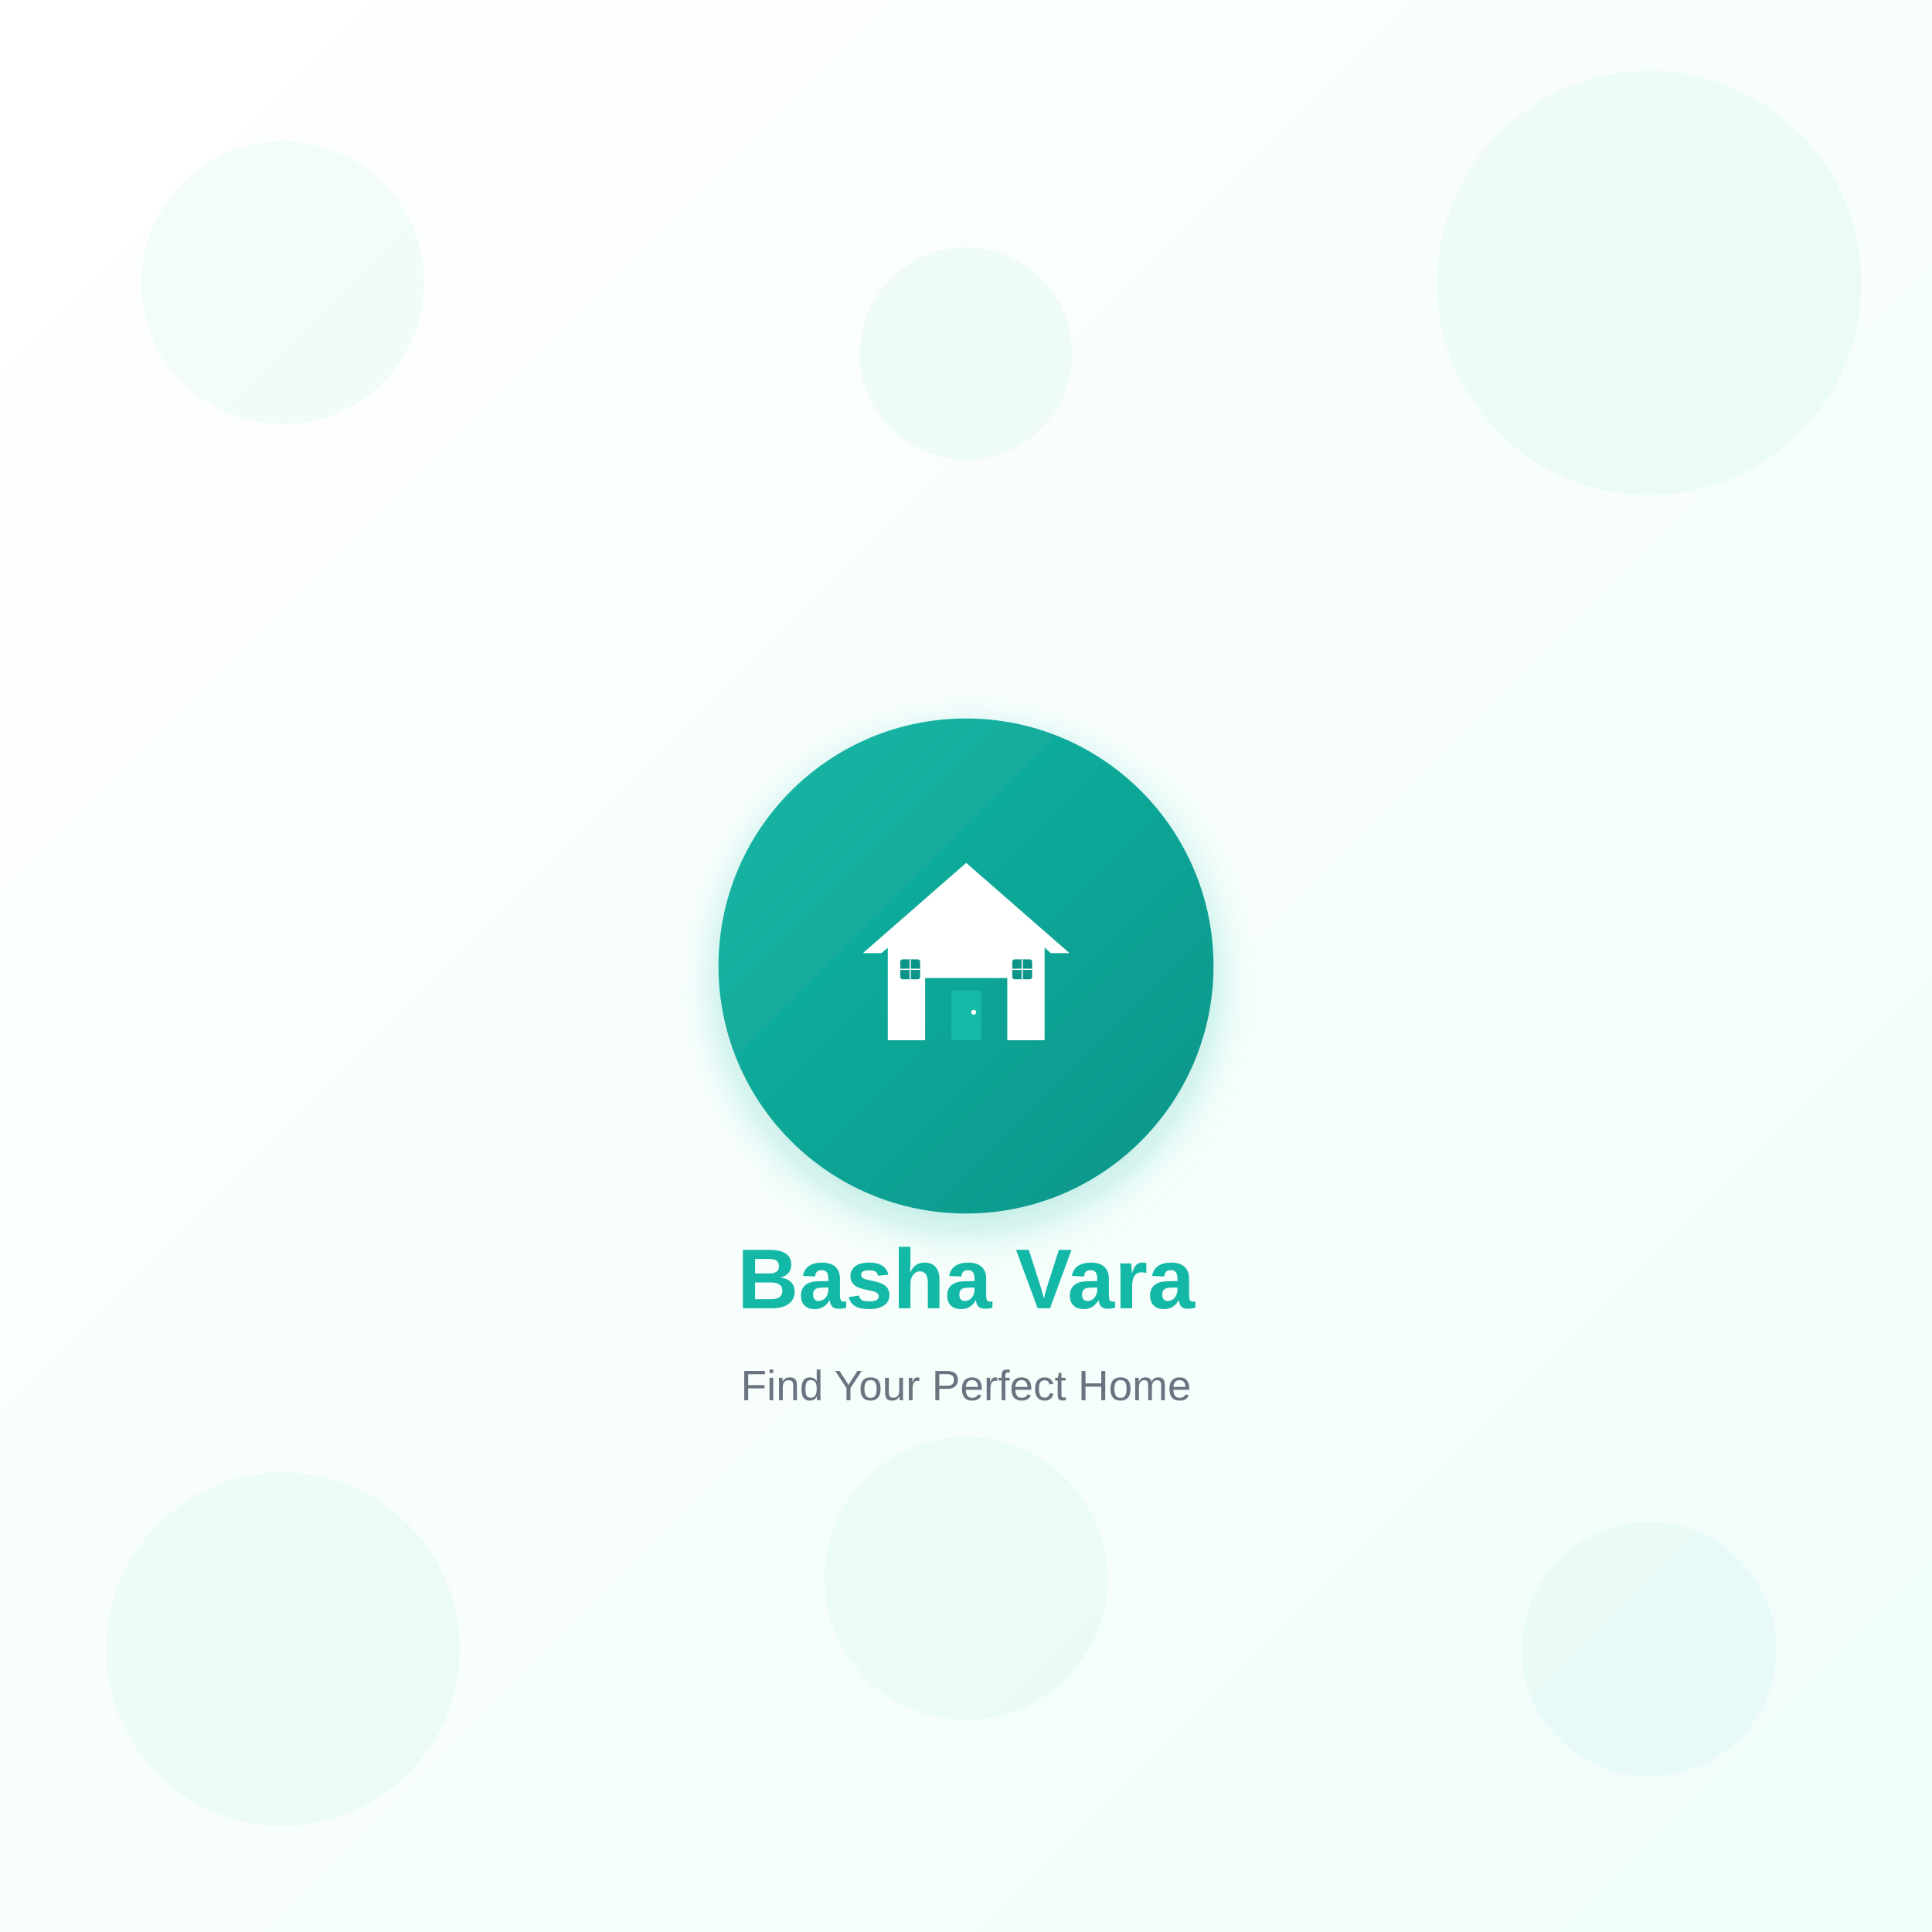
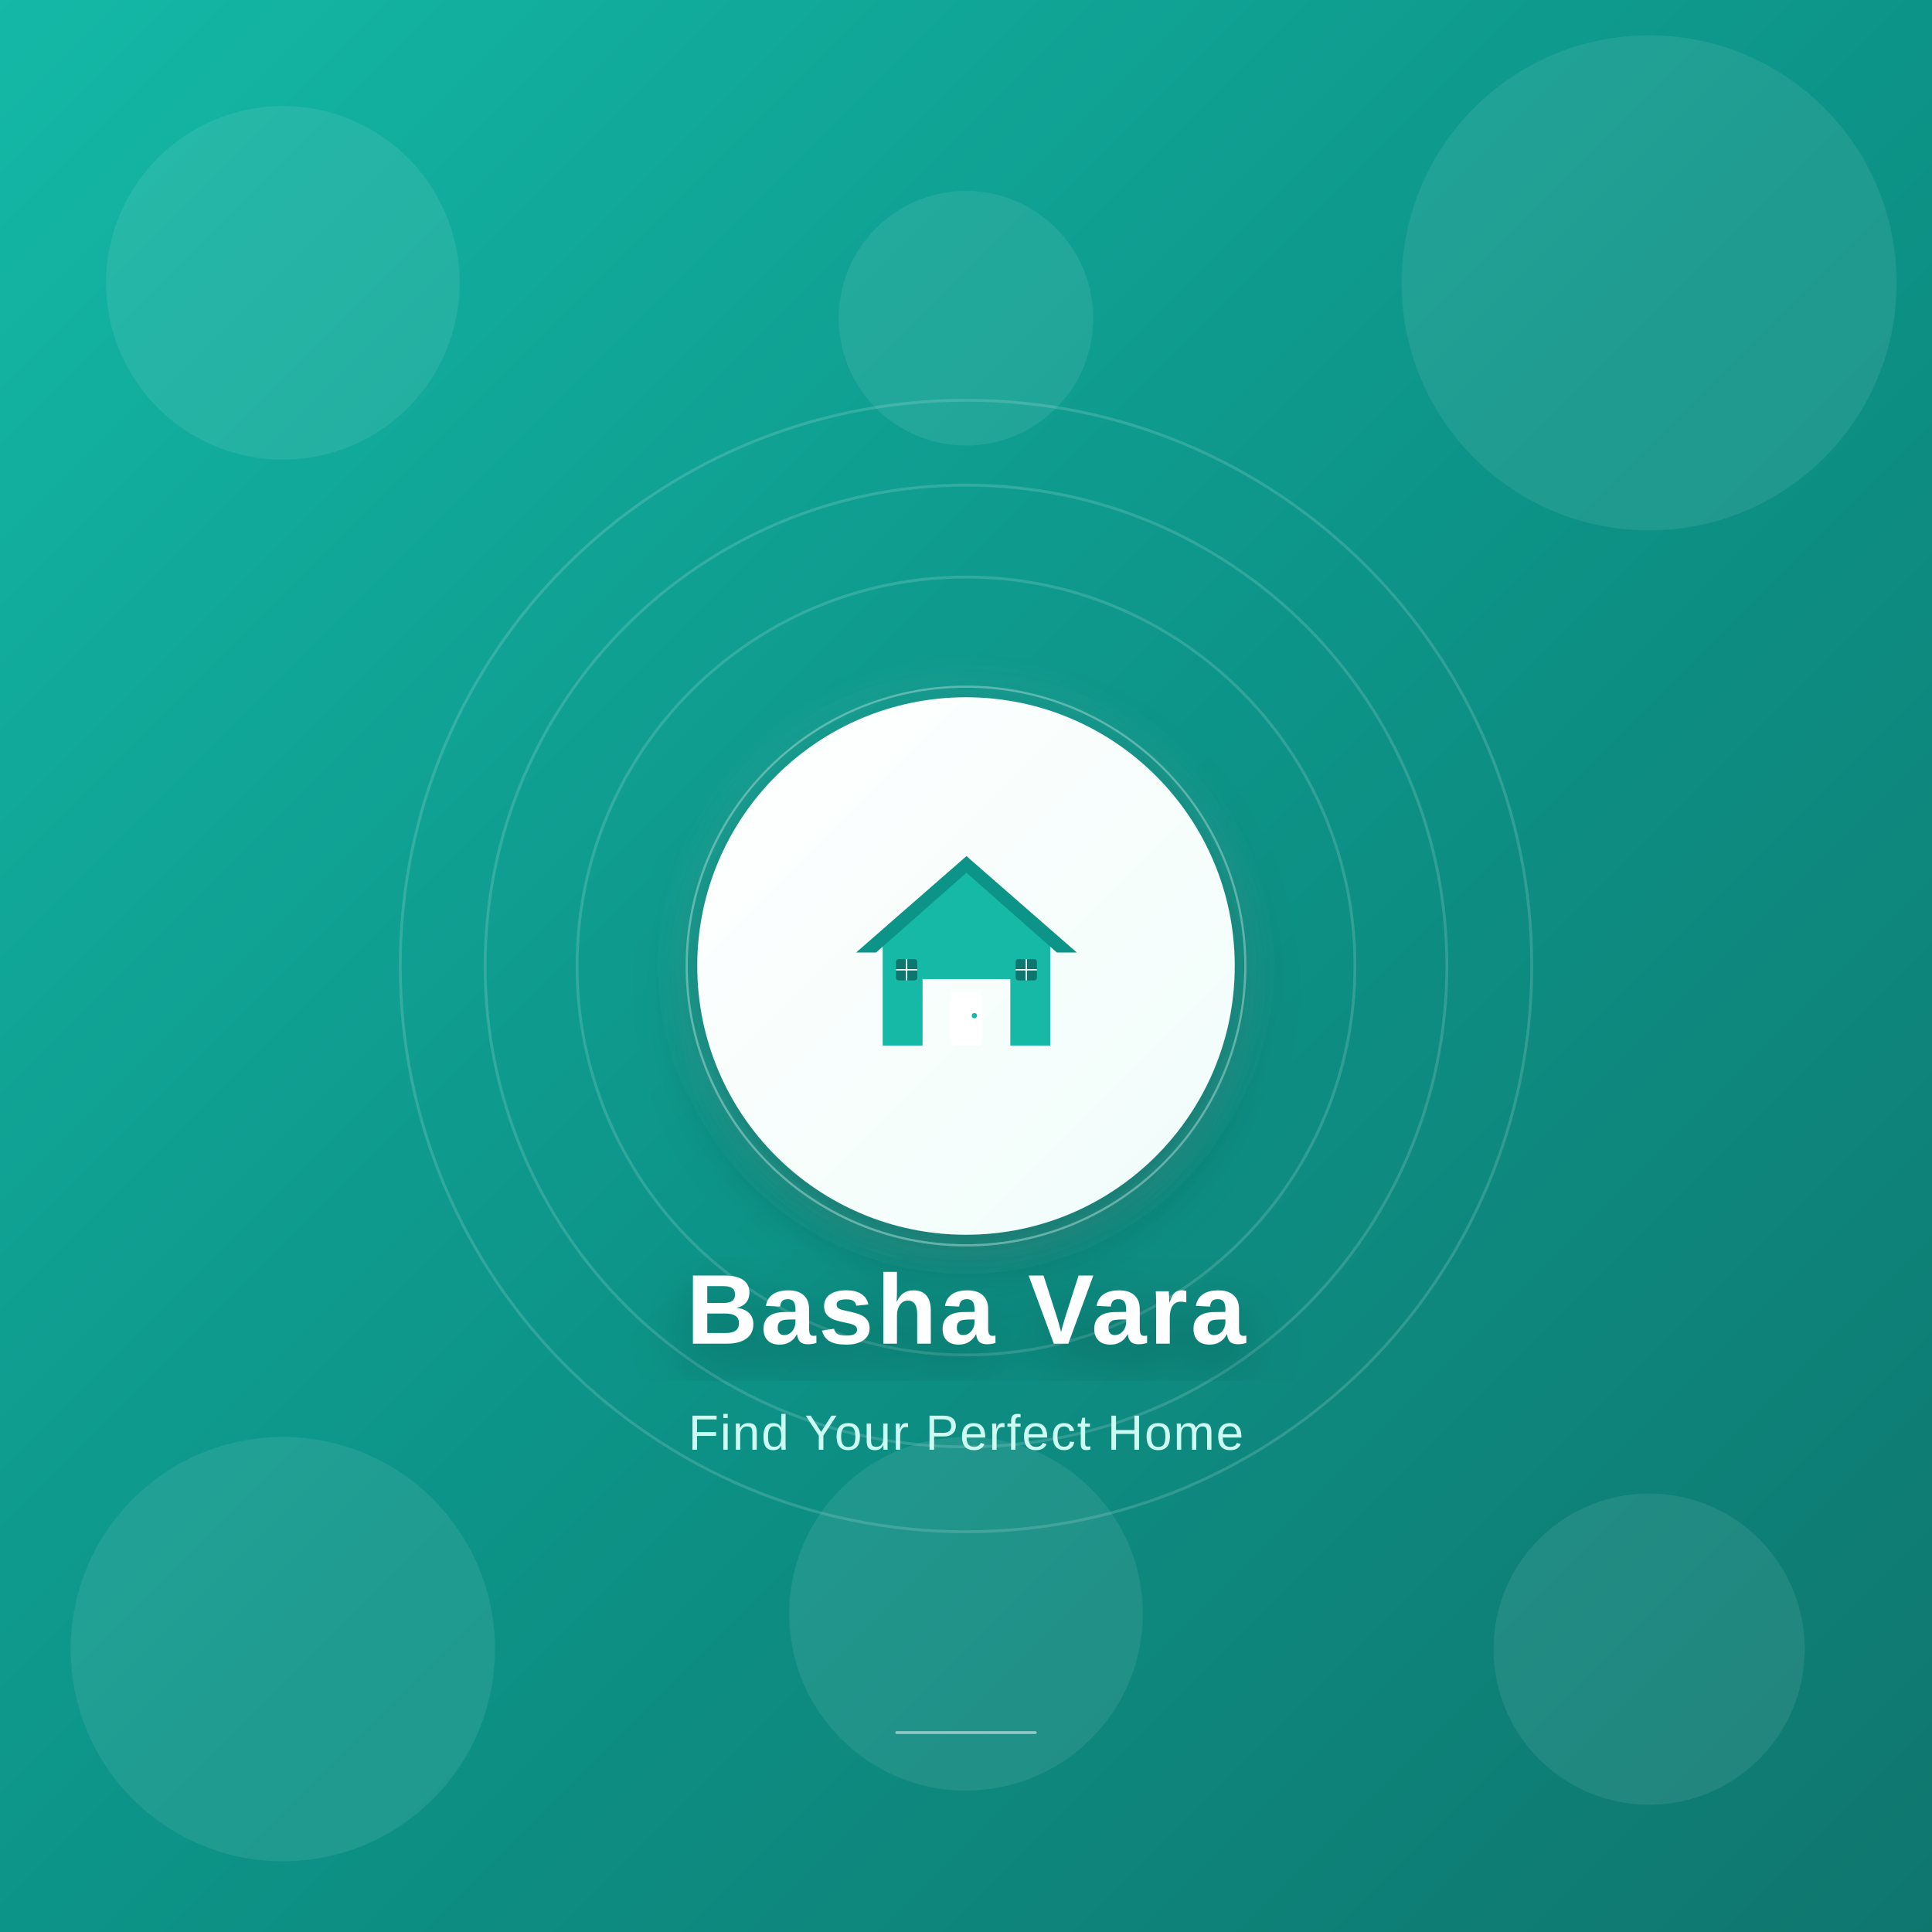
<svg xmlns="http://www.w3.org/2000/svg" viewBox="0 0 2732 2732">
  <defs>
    <linearGradient id="splashGradient" x1="0%" y1="0%" x2="100%" y2="100%">
+       <stop offset="0%" style="stop-color:#14b8a6;stop-opacity:1" />
+       <stop offset="50%" style="stop-color:#0d9488;stop-opacity:1" />
+       <stop offset="100%" style="stop-color:#0f766e;stop-opacity:1" />
+     </linearGradient>
+     <linearGradient id="iconGradient" x1="0%" y1="0%" x2="100%" y2="100%">
      <stop offset="0%" style="stop-color:#ffffff;stop-opacity:1" />
      <stop offset="100%" style="stop-color:#f0fdfa;stop-opacity:1" />
    </linearGradient>
-     <linearGradient id="iconGradient" x1="0%" y1="0%" x2="100%" y2="100%">
-       <stop offset="0%" style="stop-color:#14b8a6;stop-opacity:1" />
-       <stop offset="100%" style="stop-color:#0d9488;stop-opacity:1" />
-     </linearGradient>
+     <filter id="glow" x="-50%" y="-50%" width="200%" height="200%">
+       <feGaussianBlur stdDeviation="20" result="coloredBlur" />
+       <feMerge>
+         <feMergeNode in="coloredBlur" />
+         <feMergeNode in="SourceGraphic" />
+       </feMerge>
+     </filter>
    <filter id="iconShadow" x="-50%" y="-50%" width="200%" height="200%">
-       <feDropShadow dx="0" dy="20" stdDeviation="30" flood-color="#14b8a6" flood-opacity="0.3" />
+       <feDropShadow dx="0" dy="30" stdDeviation="40" flood-color="#000000" flood-opacity="0.3" />
    </filter>
  </defs>
  <rect x="0" y="0" width="2732" height="2732" fill="url(#splashGradient)" />
-   <g fill="#14b8a6" fill-opacity="0.05">
-     <circle cx="400" cy="400" r="200" />
-     <circle cx="2332" cy="400" r="300" />
-     <circle cx="400" cy="2332" r="250" />
-     <circle cx="2332" cy="2332" r="180" />
-     <circle cx="1366" cy="500" r="150" />
-     <circle cx="1366" cy="2232" r="200" />
+   <g fill="#ffffff" fill-opacity="0.08">
+     <circle cx="400" cy="400" r="250" />
+     <circle cx="2332" cy="400" r="350" />
+     <circle cx="400" cy="2332" r="300" />
+     <circle cx="2332" cy="2332" r="220" />
+     <circle cx="1366" cy="450" r="180" />
+     <circle cx="1366" cy="2282" r="250" />
+   </g>
+   <g fill="none" stroke="#ffffff" stroke-opacity="0.15" stroke-width="4">
+     <circle cx="1366" cy="1366" r="550" />
+     <circle cx="1366" cy="1366" r="680" />
+     <circle cx="1366" cy="1366" r="800" />
  </g>
  <g transform="translate(1366, 1366)" filter="url(#iconShadow)">
-     <circle cx="0" cy="0" r="350" fill="url(#iconGradient)" />
-     <g transform="translate(-225, -225) scale(0.44)">
-       <path d="M512 220 L260 440 L260 750 L380 750 L380 550 L644 550 L644 750 L764 750 L764 440 Z" fill="#ffffff" />
-       <path d="M512 180 L180 470 L240 470 L512 230 L784 470 L844 470 Z" fill="#ffffff" />
-       <rect x="464" y="590" width="96" height="160" rx="8" fill="#14b8a6" />
-       <circle cx="536" cy="660" r="8" fill="#ffffff" />
-       <rect x="300" y="490" width="64" height="64" rx="8" fill="#0d9488" />
-       <rect x="660" y="490" width="64" height="64" rx="8" fill="#0d9488" />
+     <circle cx="0" cy="0" r="380" fill="url(#iconGradient)" />
+     <circle cx="0" cy="0" r="395" fill="none" stroke="#ffffff" stroke-width="3" stroke-opacity="0.3" filter="url(#glow)" />
+     <g transform="translate(-240, -240) scale(0.47)">
+       <path d="M512 220 L260 440 L260 750 L380 750 L380 550 L644 550 L644 750 L764 750 L764 440 Z" fill="#14b8a6" />
+       <path d="M512 180 L180 470 L240 470 L512 230 L784 470 L844 470 Z" fill="#0d9488" />
+       <rect x="464" y="590" width="96" height="160" rx="8" fill="#ffffff" />
+       <circle cx="536" cy="660" r="8" fill="#14b8a6" />
+       <rect x="300" y="490" width="64" height="64" rx="8" fill="#0f766e" />
+       <rect x="660" y="490" width="64" height="64" rx="8" fill="#0f766e" />
      <line x1="332" y1="490" x2="332" y2="554" stroke="#ffffff" stroke-width="4" />
      <line x1="300" y1="522" x2="364" y2="522" stroke="#ffffff" stroke-width="4" />
      <line x1="692" y1="490" x2="692" y2="554" stroke="#ffffff" stroke-width="4" />
      <line x1="660" y1="522" x2="724" y2="522" stroke="#ffffff" stroke-width="4" />
    </g>
  </g>
-   <text x="1366" y="1850" font-family="Arial, sans-serif" font-size="120" font-weight="bold" fill="#14b8a6" text-anchor="middle">Basha Vara</text>
-   <text x="1366" y="1980" font-family="Arial, sans-serif" font-size="60" font-weight="normal" fill="#6b7280" text-anchor="middle">Find Your Perfect Home</text>
+   <g filter="url(#iconShadow)">
+     <text x="1366" y="1900" font-family="Arial, sans-serif" font-size="140" font-weight="bold" fill="#ffffff" text-anchor="middle" letter-spacing="4">Basha Vara</text>
+   </g>
+   <text x="1366" y="2050" font-family="Arial, sans-serif" font-size="70" font-weight="normal" fill="#ccfbf1" text-anchor="middle" letter-spacing="2">Find Your Perfect Home</text>
+   <g transform="translate(1366, 2450)">
+     <rect x="-100" y="-2" width="200" height="4" rx="2" fill="#ffffff" fill-opacity="0.5" />
+   </g>
</svg>
